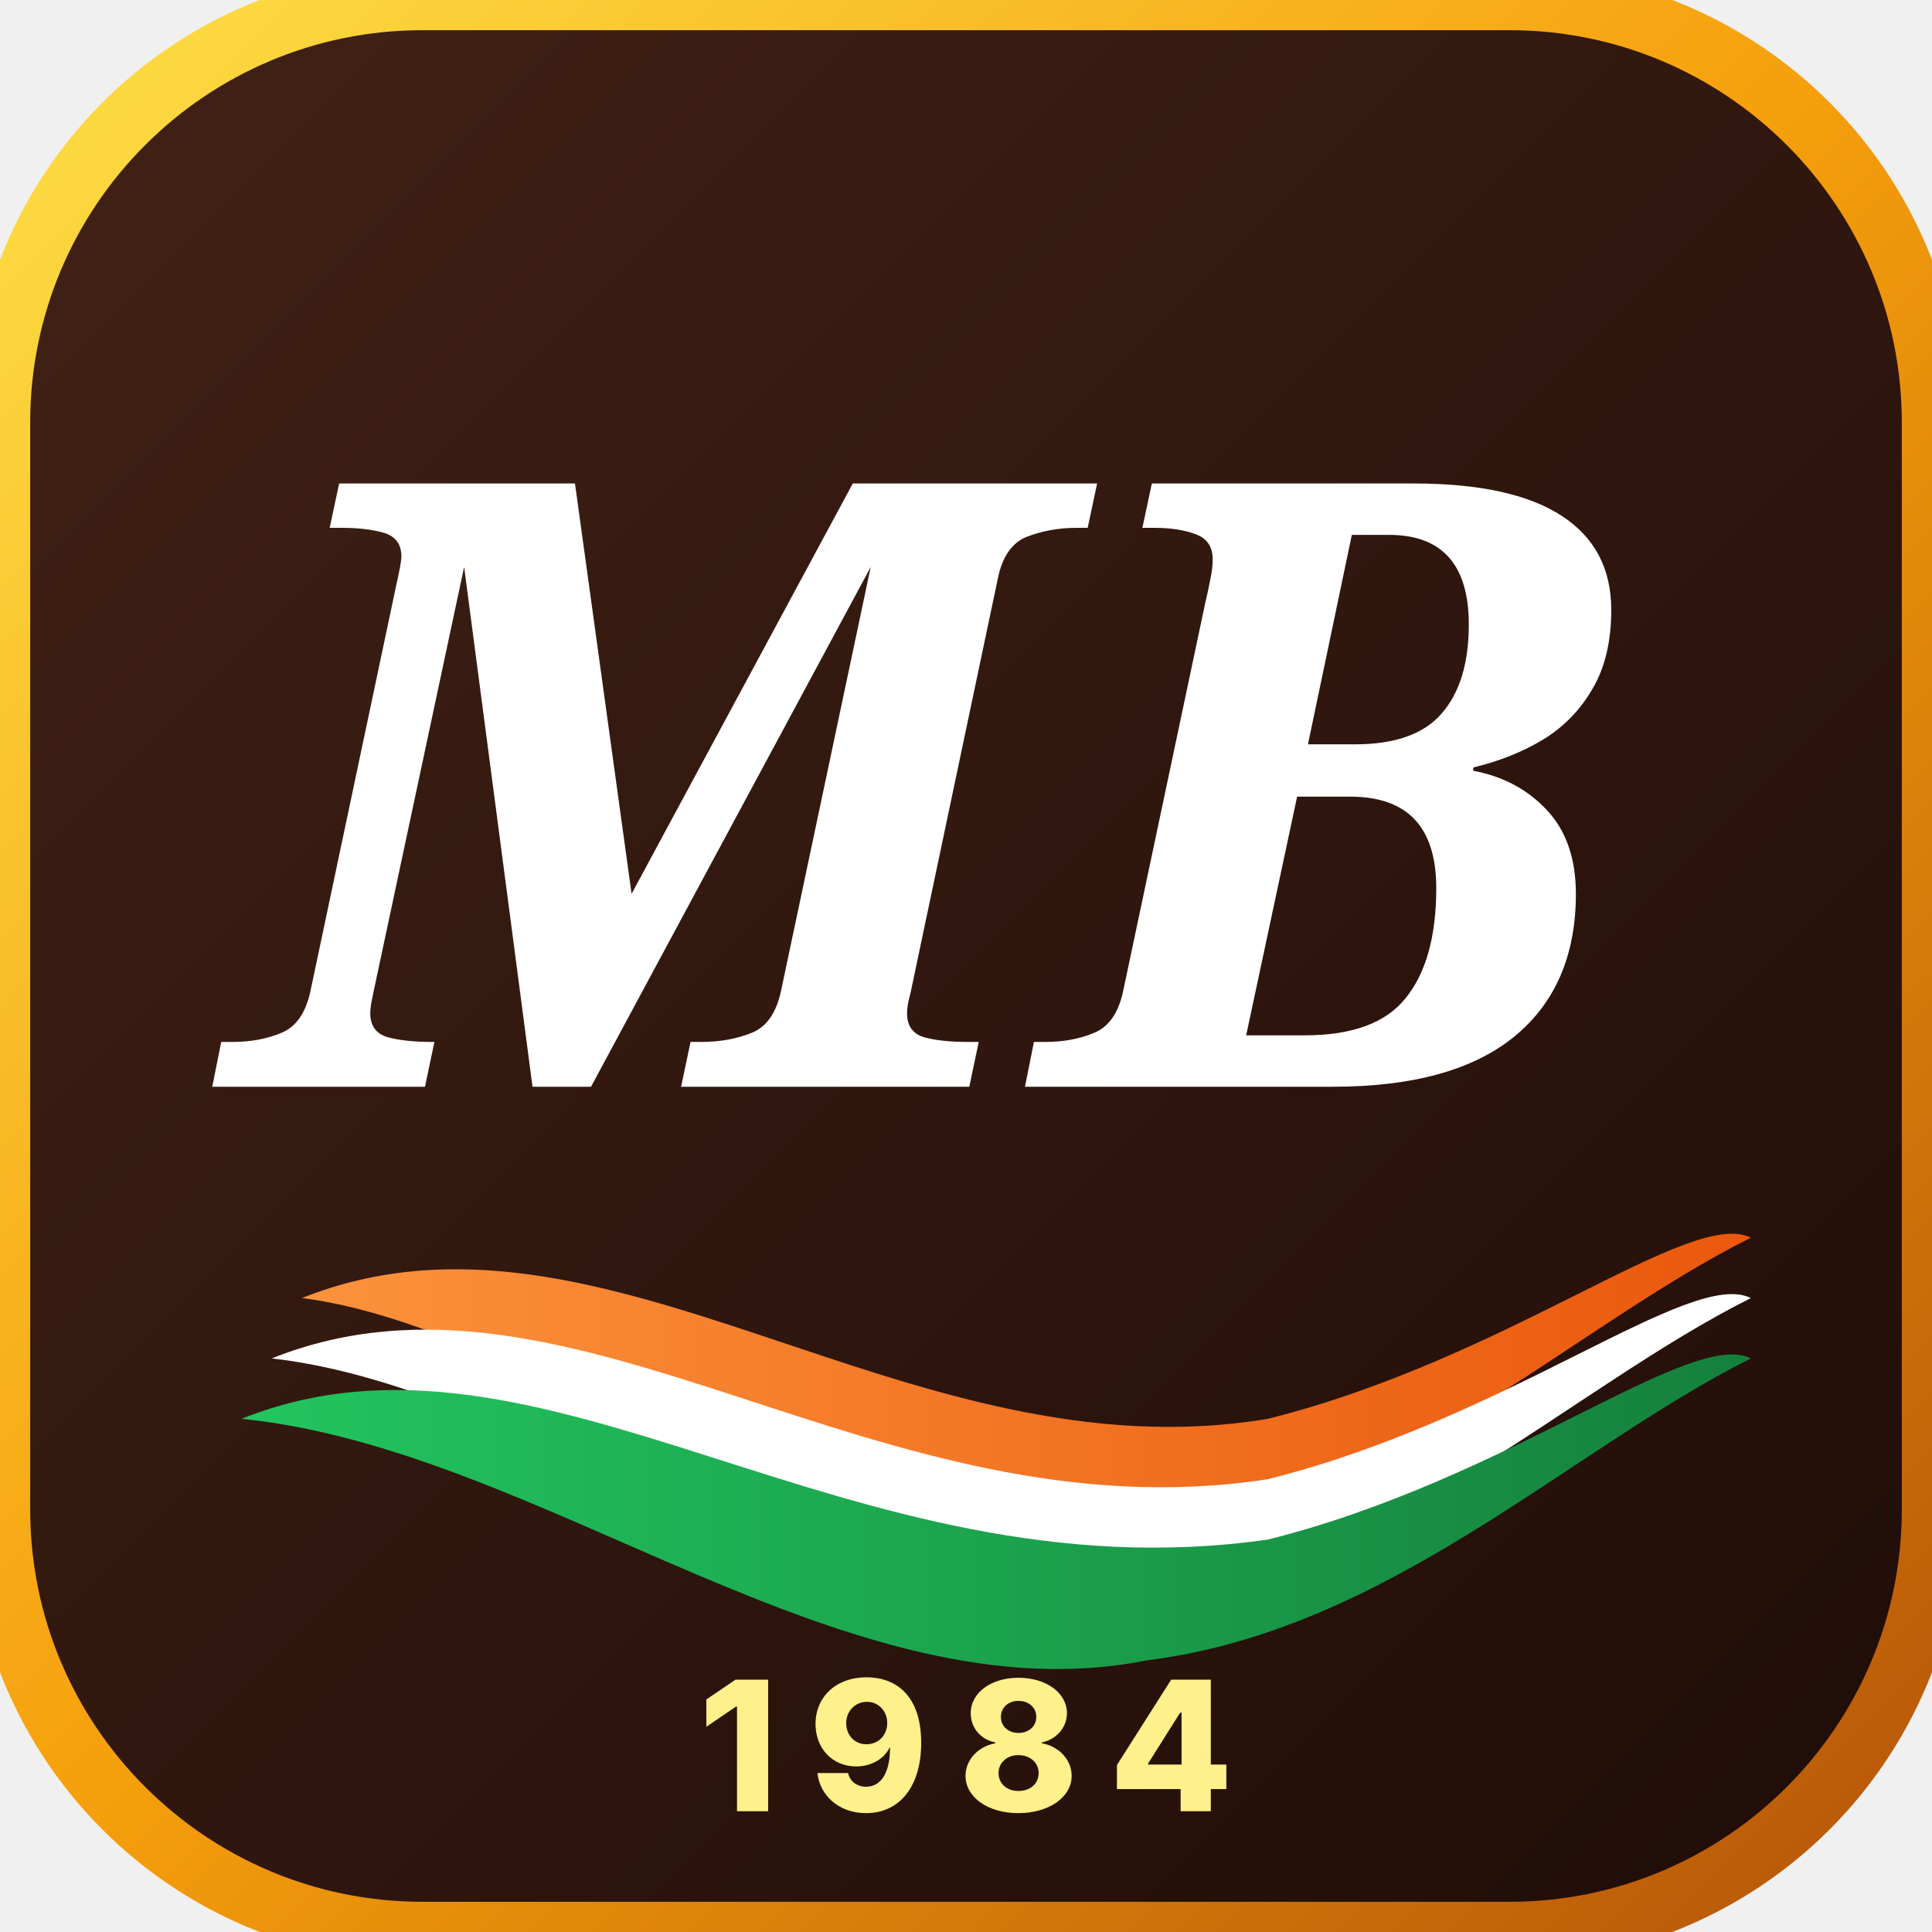
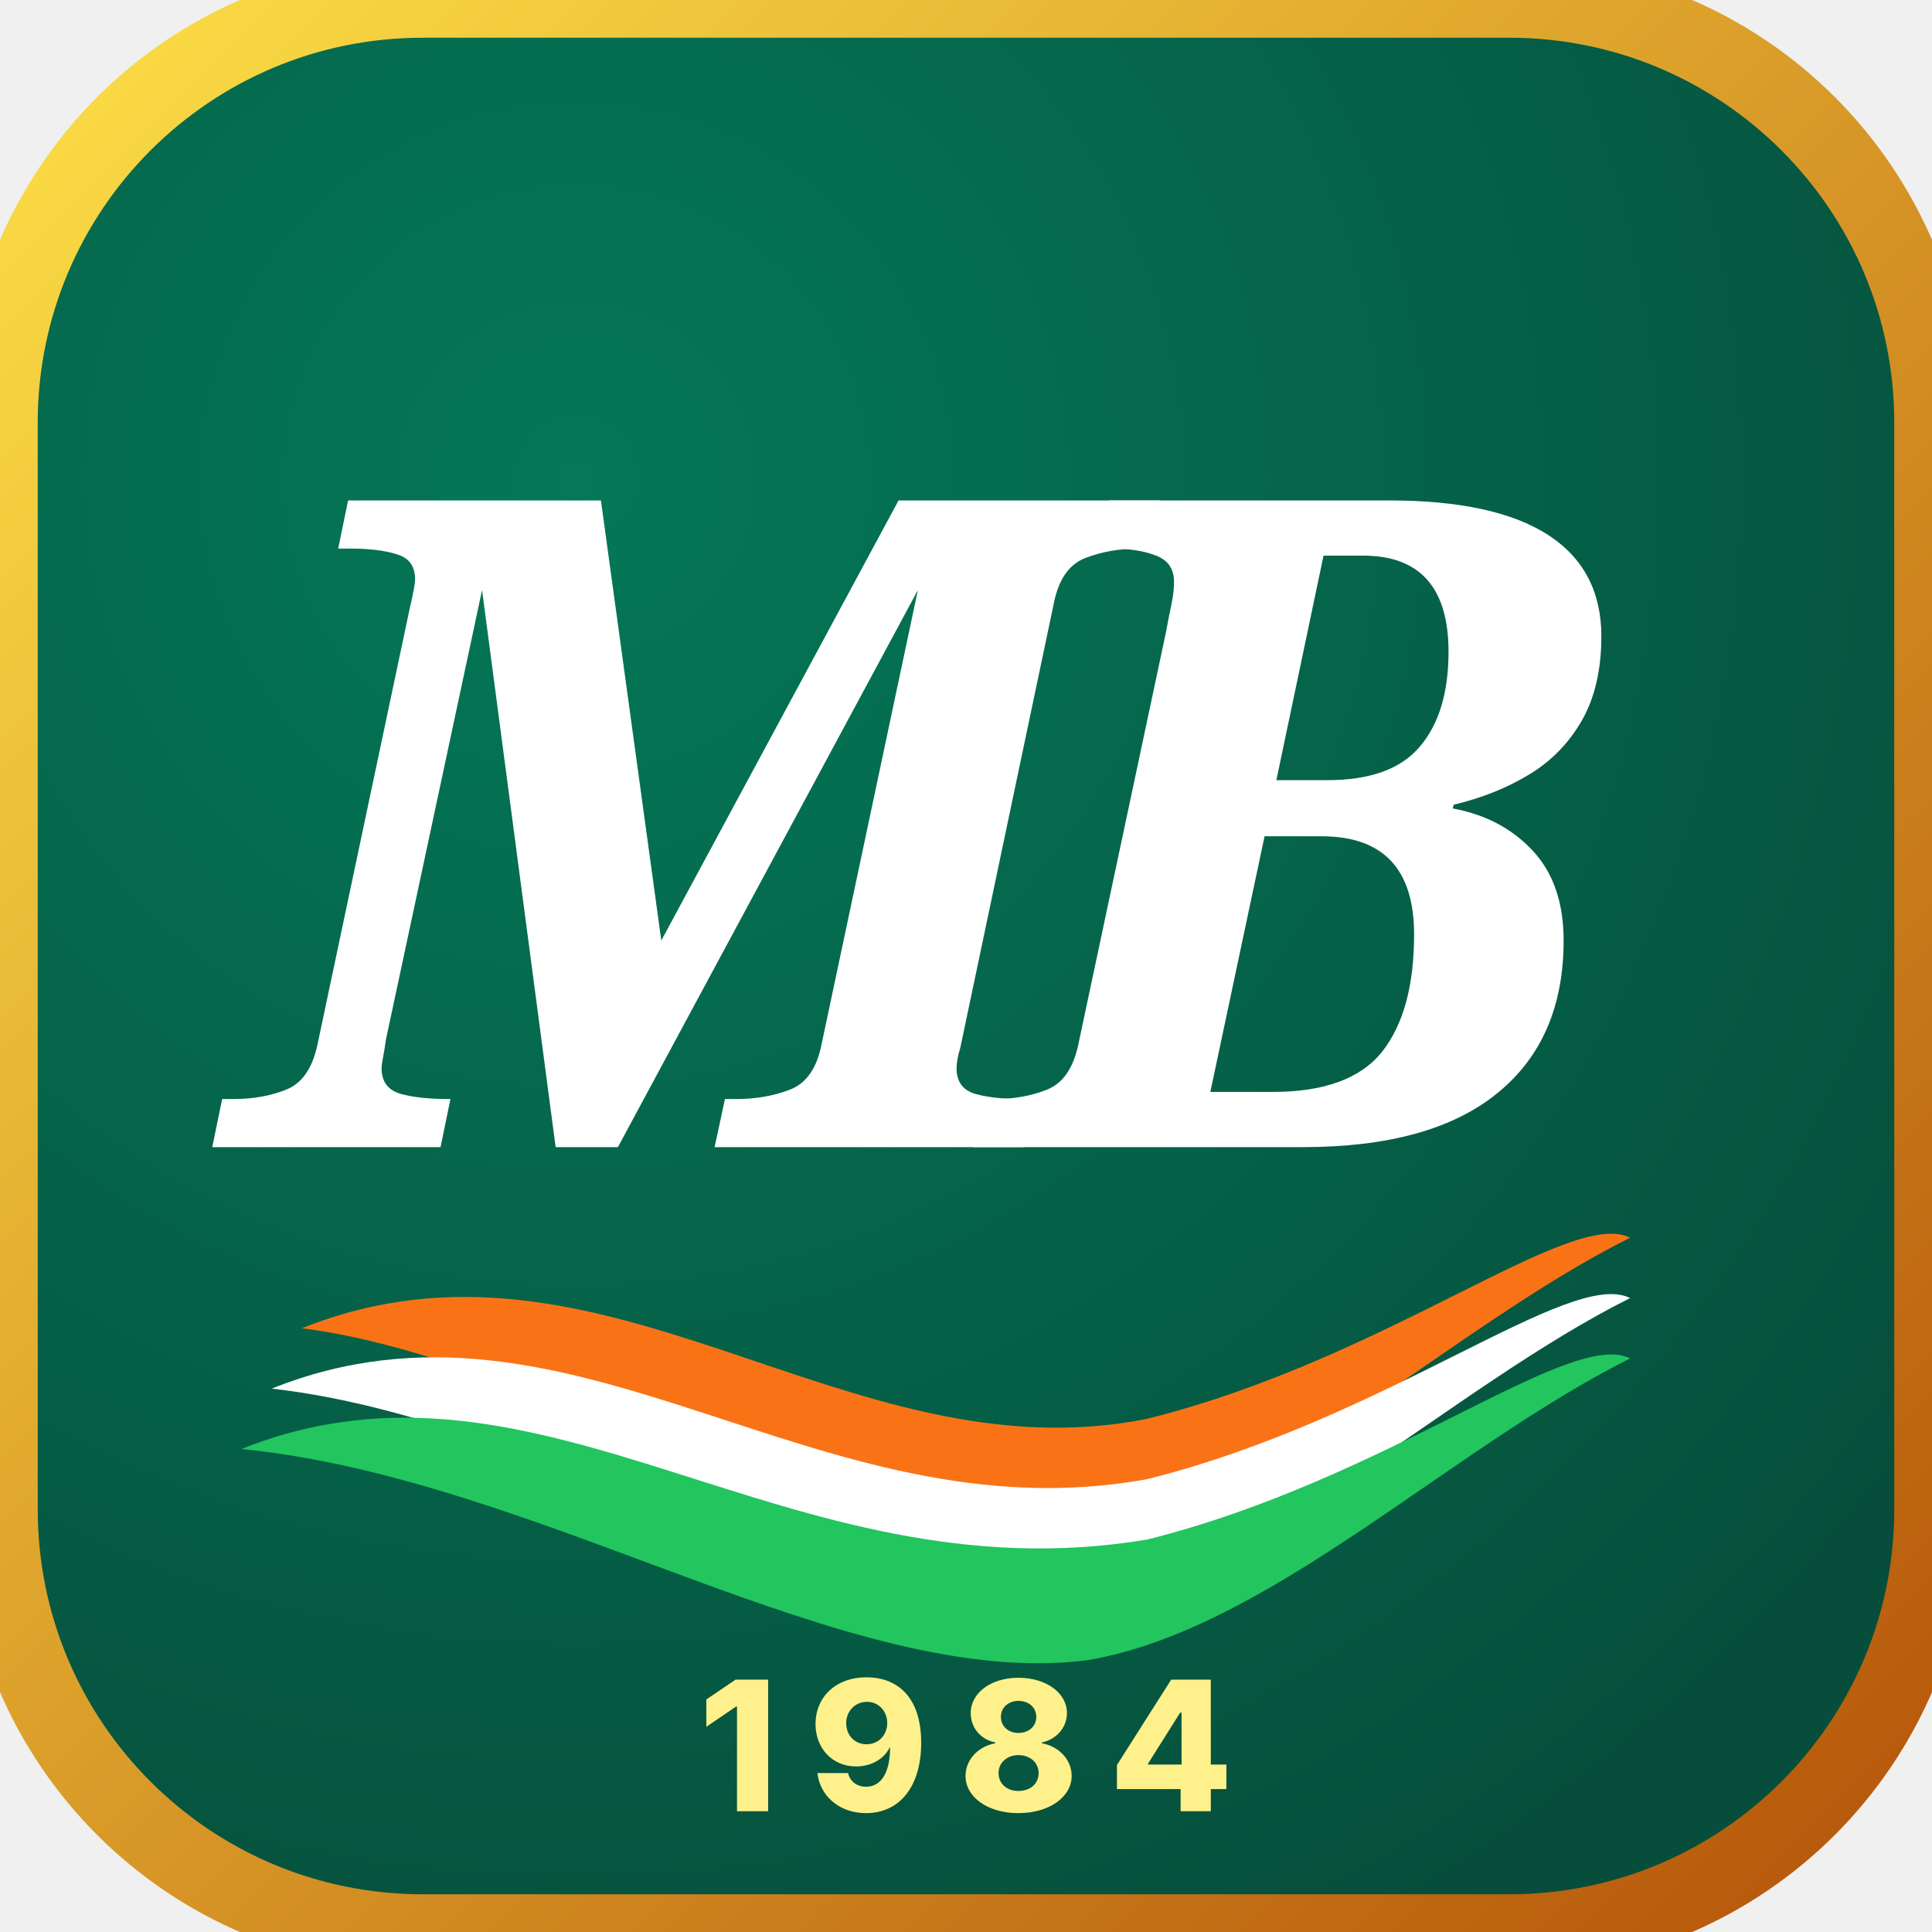
<svg xmlns="http://www.w3.org/2000/svg" viewBox="0 0 64 64" width="100%" height="100%">
  <defs>
-     <linearGradient id="favWood" x1="0%" y1="0%" x2="100%" y2="100%">
-       <stop offset="0%" stop-color="#422216" />
-       <stop offset="100%" stop-color="#1f0c07" />
-     </linearGradient>
+     <radialGradient id="favBg" cx="30%" cy="25%" r="85%">
+       <stop offset="0%" stop-color="#047857" />
+       <stop offset="100%" stop-color="#064e3b" />
+     </radialGradient>
    <linearGradient id="favGold" x1="0%" y1="0%" x2="100%" y2="100%">
      <stop offset="0%" stop-color="#fde047" />
-       <stop offset="50%" stop-color="#f59e0b" />
      <stop offset="100%" stop-color="#b45309" />
    </linearGradient>
-     <linearGradient id="favSaffron" x1="0%" y1="0%" x2="100%" y2="0%">
-       <stop offset="0%" stop-color="#fb923c" />
-       <stop offset="100%" stop-color="#ea580c" />
-     </linearGradient>
-     <linearGradient id="favGreen" x1="0%" y1="0%" x2="100%" y2="0%">
-       <stop offset="0%" stop-color="#22c55e" />
-       <stop offset="100%" stop-color="#15803d" />
-     </linearGradient>
  </defs>
-   <rect width="64" height="64" rx="14" fill="url(#favWood)" stroke="url(#favGold)" stroke-width="2" />
-   <text x="21" y="36" font-family="'Playfair Display', 'Cinzel', 'Georgia', serif" font-size="28" font-weight="900" font-style="italic" fill="#ffffff" letter-spacing="-1px" text-anchor="middle">M</text>
-   <text x="44" y="36" font-family="'Playfair Display', 'Cinzel', 'Georgia', serif" font-size="28" font-weight="900" font-style="italic" fill="#ffffff" letter-spacing="-0.5px" text-anchor="middle">B</text>
-   <path d="M 10,43 C 20,39 30,49 42,47 C 50,45 56,40 58,41 C 52,44 46,50 38,51 C 28,53 18,44 10,43 Z" fill="url(#favSaffron)" />
-   <path d="M 9,45 C 19,41 29,51 42,49 C 50,47 56,42 58,43 C 52,46 46,52 38,53 C 28,55 18,46 9,45 Z" fill="#ffffff" />
-   <path d="M 8,47 C 18,43 28,53 42,51 C 50,49 56,44 58,45 C 52,48 46,54 38,55 C 28,57 18,48 8,47 Z" fill="url(#favGreen)" />
+   <rect width="64" height="64" rx="14" fill="url(#favBg)" stroke="url(#favGold)" stroke-width="2.5" />
+   <text x="22" y="38" font-family="'Playfair Display', serif" font-size="30" font-weight="900" font-style="italic" fill="#ffffff" letter-spacing="-1px" text-anchor="middle">M</text>
+   <text x="43" y="38" font-family="'Playfair Display', serif" font-size="30" font-weight="900" font-style="italic" fill="#ffffff" letter-spacing="-0.5px" text-anchor="middle">B</text>
+   <path d="M 10,44 C 20,40 28,49 38,47 C 46,45 52,40 54,41 C 48,44 42,50 36,51 C 28,52 18,45 10,44 Z" fill="#f97316" />
+   <path d="M 9,46 C 19,42 27,51 38,49 C 46,47 52,42 54,43 C 48,46 42,52 36,53 C 28,54 18,47 9,46 Z" fill="#ffffff" />
+   <path d="M 8,48 C 18,44 26,53 38,51 C 46,49 52,44 54,45 C 48,48 42,54 36,55 C 28,56 18,49 8,48 Z" fill="#22c55e" />
  <text x="32" y="60" font-family="'Inter', sans-serif" font-size="6" font-weight="800" letter-spacing="1px" fill="#fef08a" text-anchor="middle">1984</text>
</svg>
